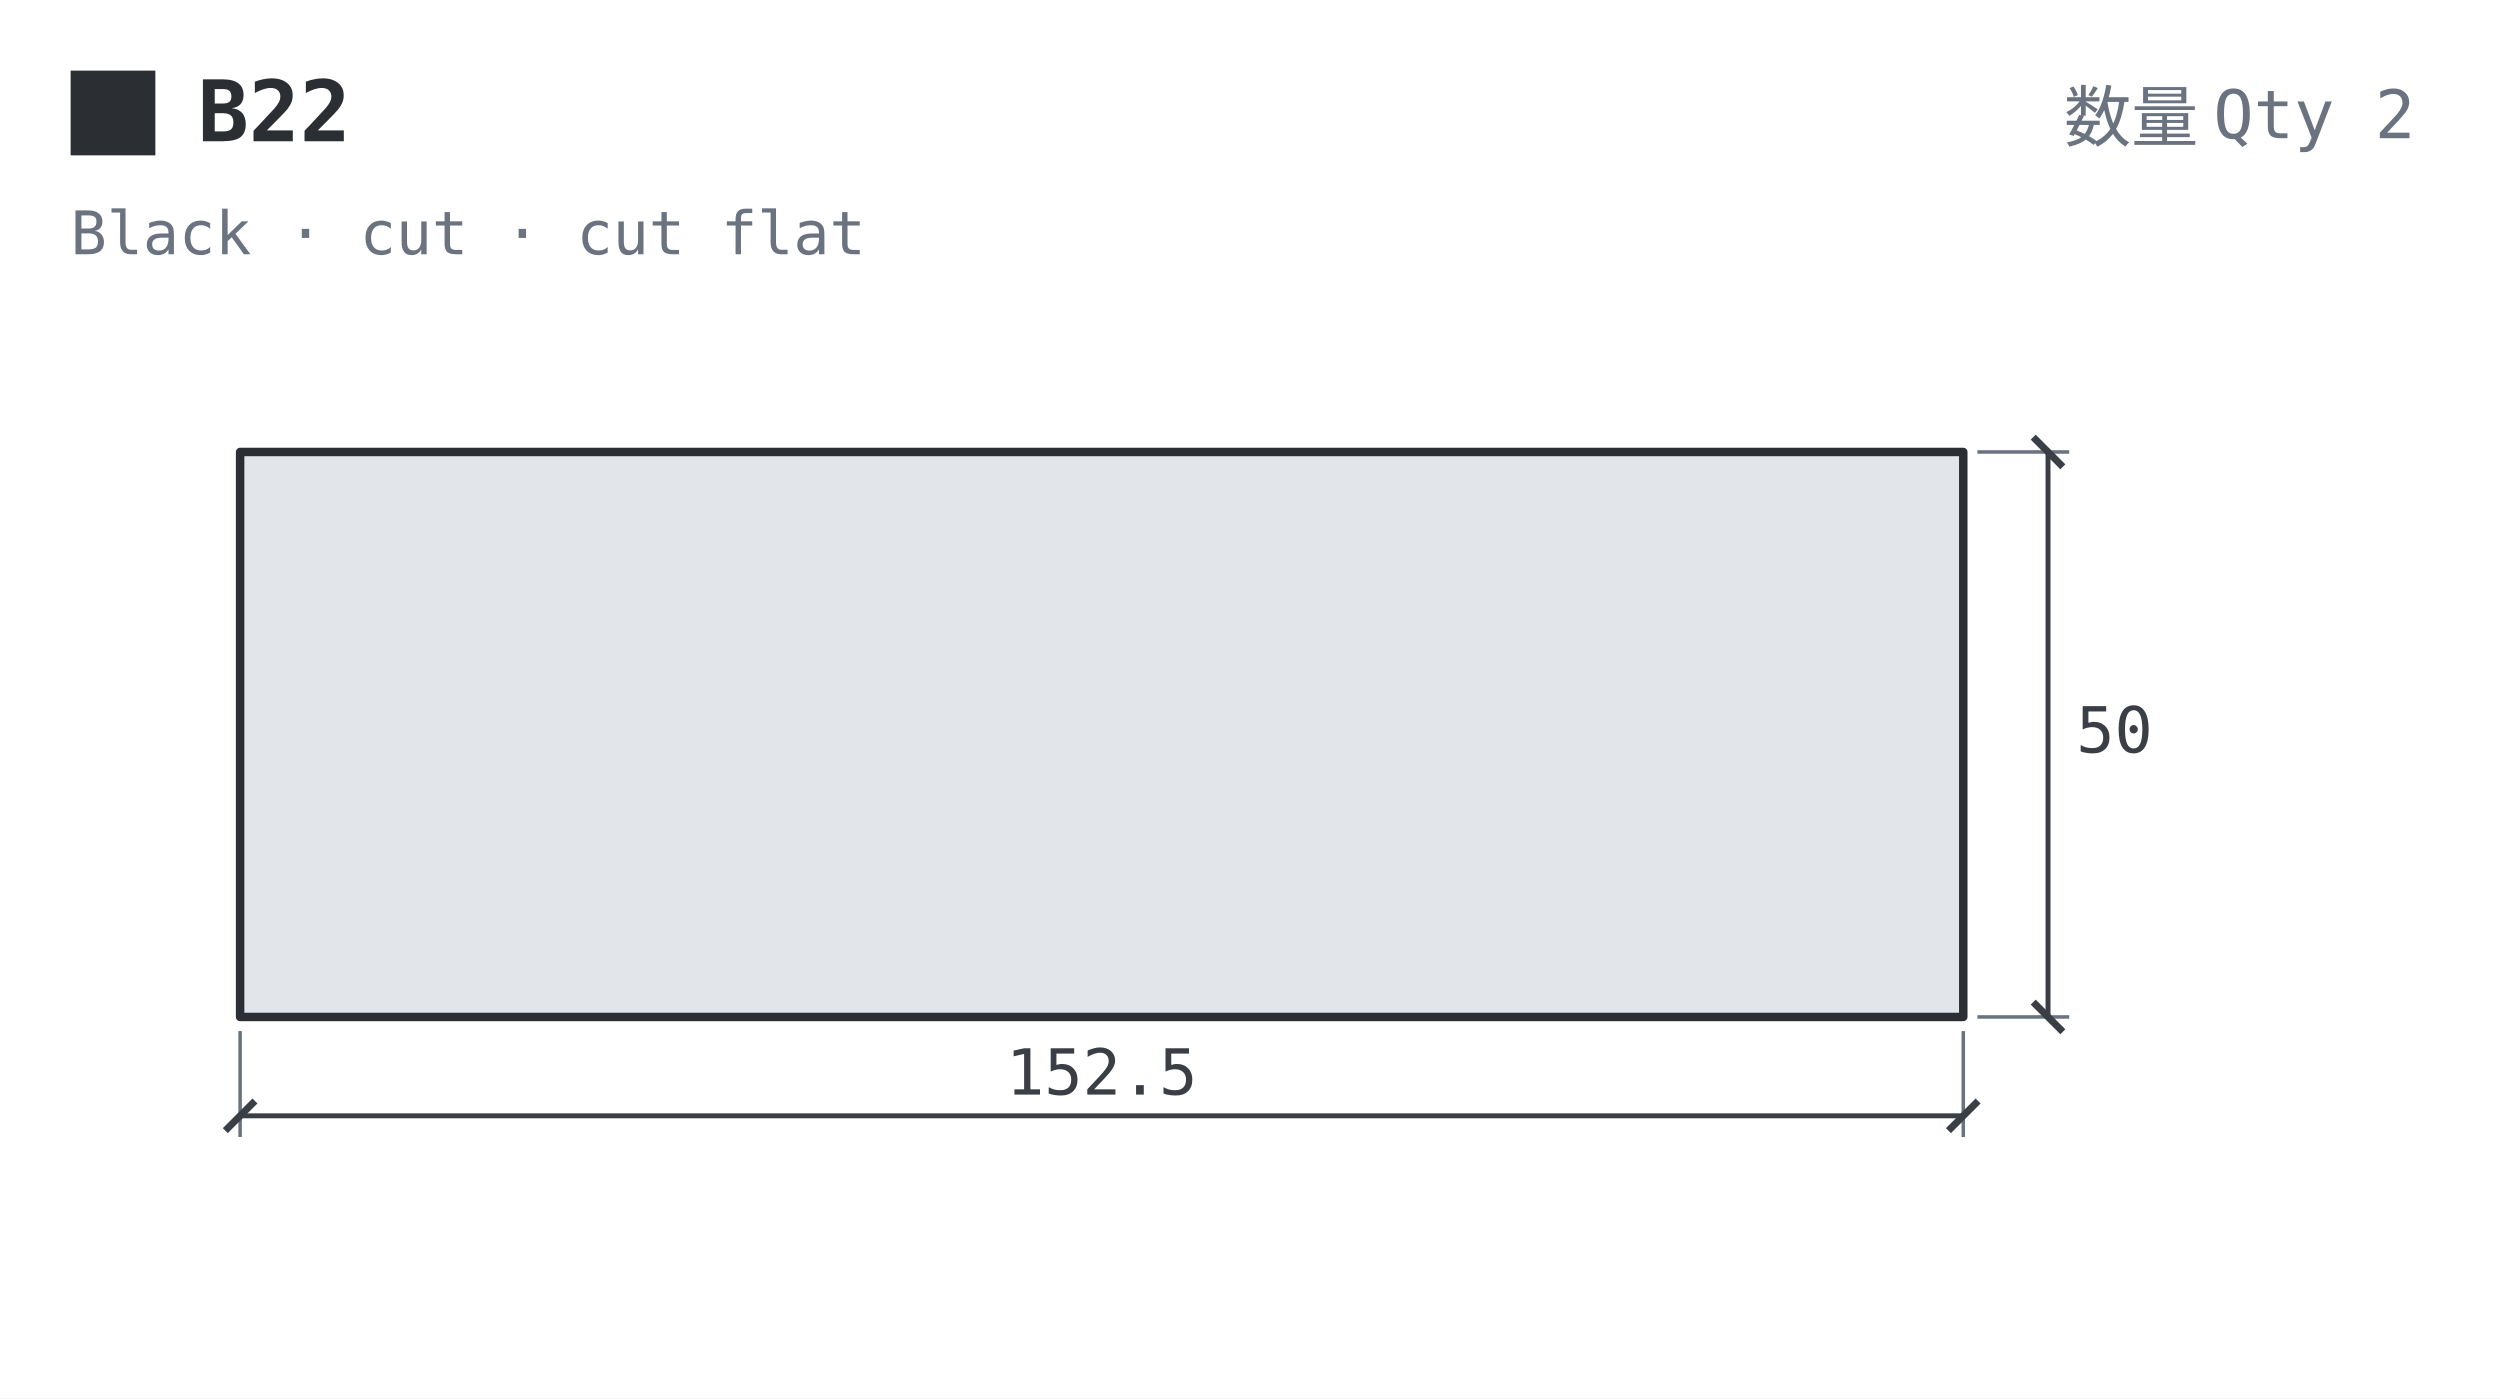
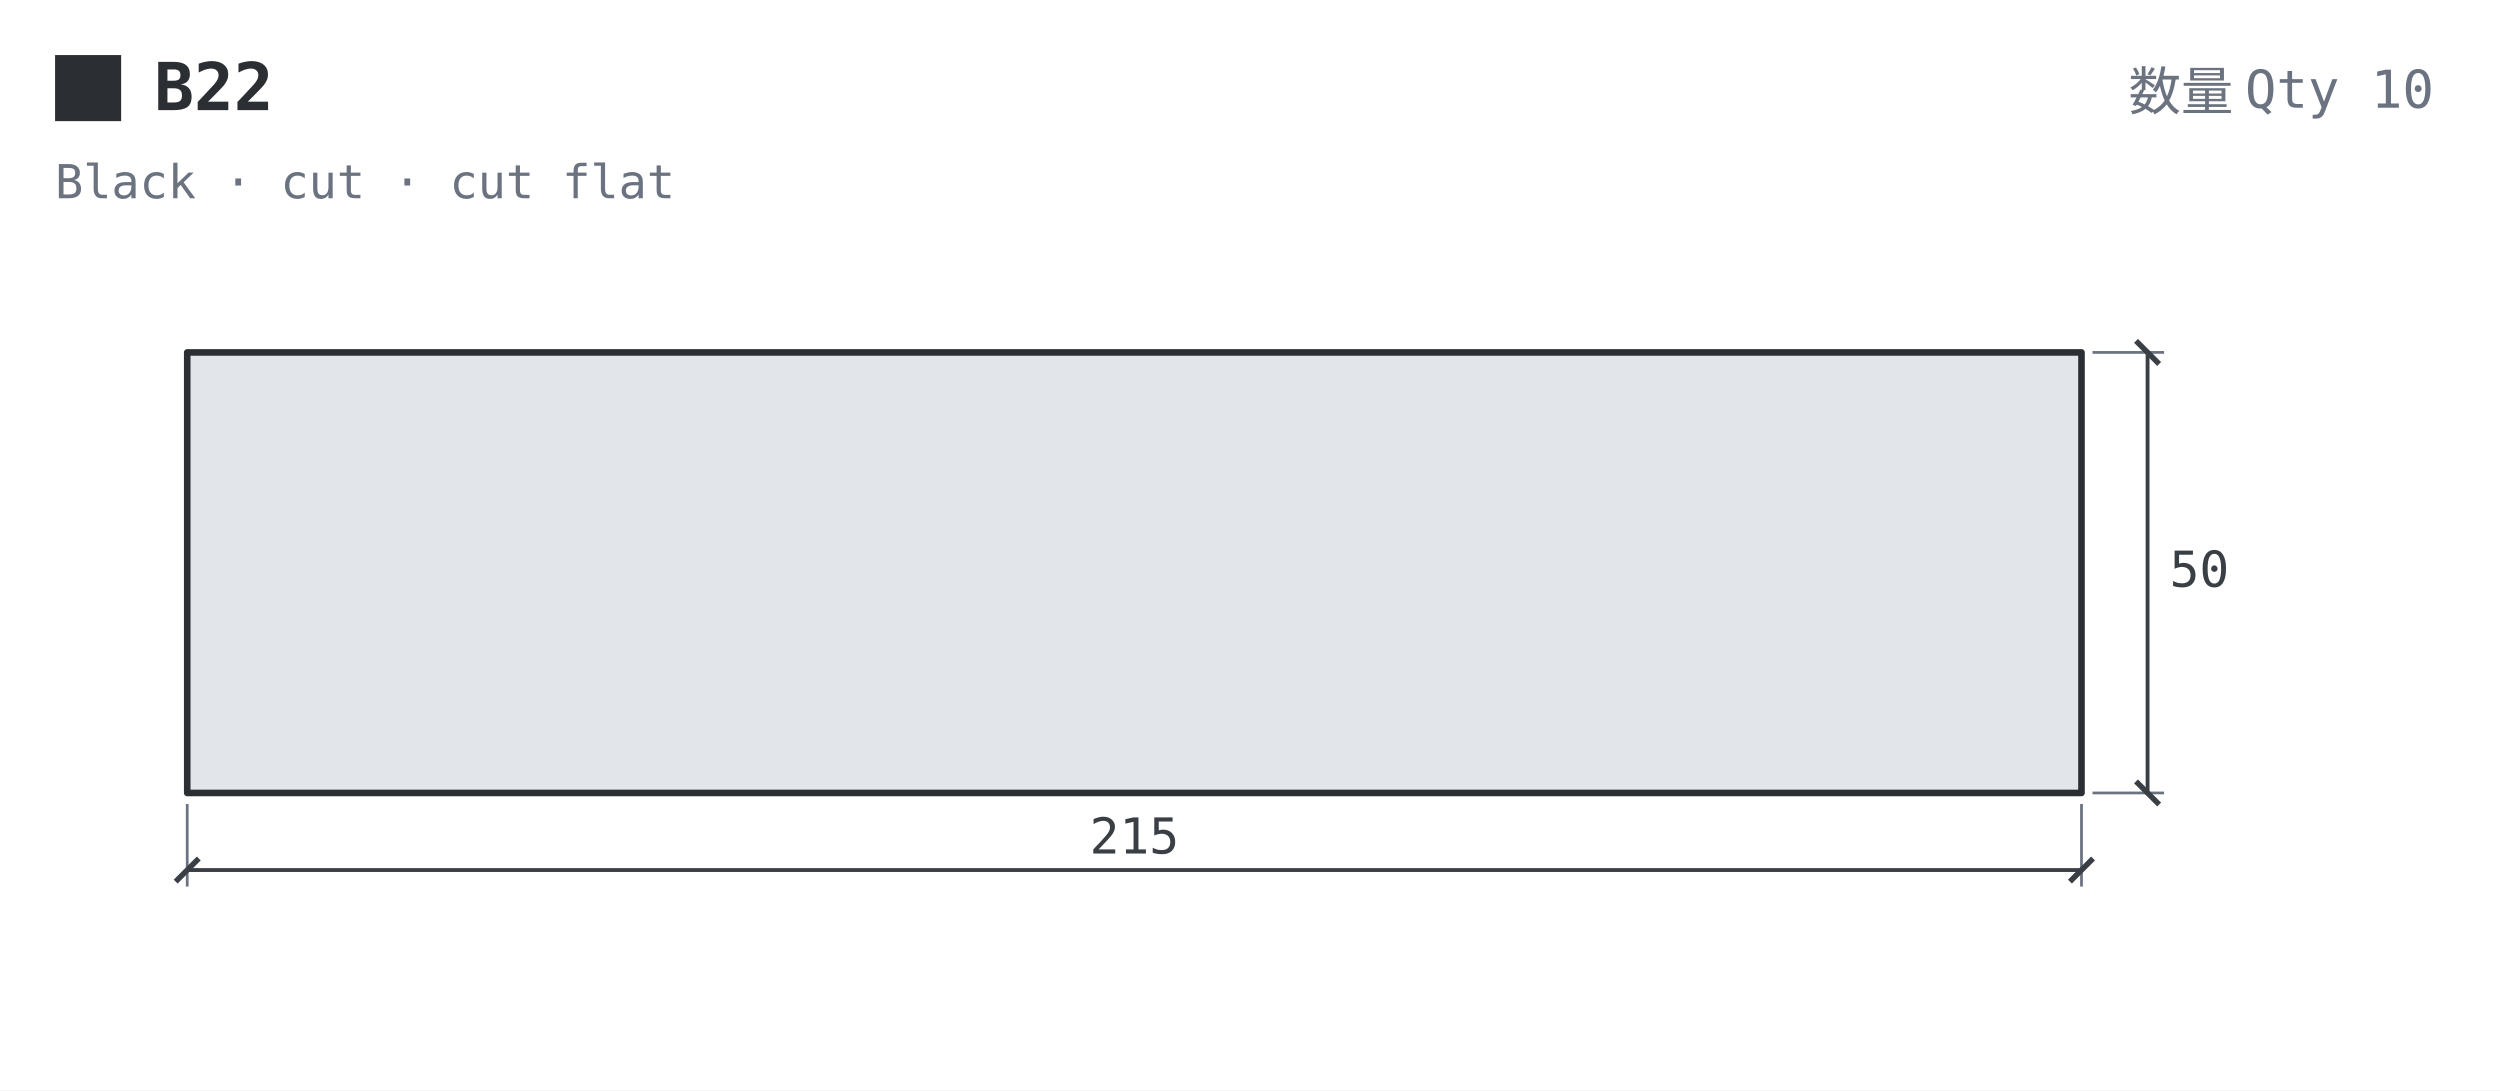
- <svg xmlns="http://www.w3.org/2000/svg" viewBox="0 0 354 198" width="354" height="198">
-   <rect width="354" height="198" fill="#ffffff" />
+ <svg xmlns="http://www.w3.org/2000/svg" viewBox="0 0 454 198" width="454" height="198">
+   <rect width="454" height="198" fill="#ffffff" />
  <rect x="10.0" y="10.0" width="12.0" height="12.0" fill="#2b2e33" stroke="none" />
  <text x="28.0" y="20.0" font-family="ui-monospace,'SFMono-Regular',Menlo,Consolas,monospace" font-size="12" fill="#2b2e33" text-anchor="start" font-weight="600">B22</text>
-   <text x="342.0" y="20.0" font-family="ui-monospace,'SFMono-Regular',Menlo,Consolas,monospace" font-size="9.5" fill="#6b7280" text-anchor="end">数量 Qty 2</text>
+   <text x="442.0" y="20.0" font-family="ui-monospace,'SFMono-Regular',Menlo,Consolas,monospace" font-size="9.5" fill="#6b7280" text-anchor="end">数量 Qty 10</text>
  <text x="10.0" y="36.0" font-family="ui-monospace,'SFMono-Regular',Menlo,Consolas,monospace" font-size="8.5" fill="#6b7280" text-anchor="start">Black · cut · cut flat</text>
-   <polygon points="34.0,144.0 278.0,144.0 278.0,64.0 34.0,64.0" fill="#e2e5ea" stroke="#2b2e33" stroke-width="1.2" stroke-linejoin="round" />
+   <polygon points="34.0,144.0 378.0,144.0 378.0,64.0 34.0,64.0" fill="#e2e5ea" stroke="#2b2e33" stroke-width="1.2" stroke-linejoin="round" />
  <line x1="34.0" y1="146.0" x2="34.0" y2="161.0" stroke="#6b7280" stroke-width="0.5" />
-   <line x1="278.0" y1="146.0" x2="278.0" y2="161.0" stroke="#6b7280" stroke-width="0.5" />
-   <line x1="34.0" y1="158.0" x2="278.0" y2="158.0" stroke="#3a3f45" stroke-width="0.7" />
+   <line x1="378.0" y1="146.0" x2="378.0" y2="161.0" stroke="#6b7280" stroke-width="0.5" />
+   <line x1="34.0" y1="158.0" x2="378.0" y2="158.0" stroke="#3a3f45" stroke-width="0.7" />
  <line x1="31.9" y1="160.1" x2="36.1" y2="155.9" stroke="#3a3f45" stroke-width="1" />
-   <line x1="275.9" y1="160.1" x2="280.1" y2="155.9" stroke="#3a3f45" stroke-width="1" />
-   <text x="156.0" y="155.0" font-family="ui-monospace,'SFMono-Regular',Menlo,Consolas,monospace" font-size="9" fill="#3a3f45" text-anchor="middle">152.5</text>
-   <line x1="280.0" y1="64.0" x2="293.0" y2="64.0" stroke="#6b7280" stroke-width="0.5" />
-   <line x1="280.0" y1="144.0" x2="293.0" y2="144.0" stroke="#6b7280" stroke-width="0.5" />
-   <line x1="290.0" y1="64.0" x2="290.0" y2="144.0" stroke="#3a3f45" stroke-width="0.7" />
-   <line x1="287.9" y1="61.9" x2="292.1" y2="66.1" stroke="#3a3f45" stroke-width="1" />
-   <line x1="287.9" y1="141.9" x2="292.1" y2="146.1" stroke="#3a3f45" stroke-width="1" />
-   <text x="294.0" y="104.0" font-family="ui-monospace,'SFMono-Regular',Menlo,Consolas,monospace" font-size="9" fill="#3a3f45" text-anchor="start" dominant-baseline="middle">50</text>
+   <line x1="375.9" y1="160.1" x2="380.1" y2="155.9" stroke="#3a3f45" stroke-width="1" />
+   <text x="206.0" y="155.0" font-family="ui-monospace,'SFMono-Regular',Menlo,Consolas,monospace" font-size="9" fill="#3a3f45" text-anchor="middle">215</text>
+   <line x1="380.0" y1="64.0" x2="393.0" y2="64.0" stroke="#6b7280" stroke-width="0.5" />
+   <line x1="380.0" y1="144.0" x2="393.0" y2="144.0" stroke="#6b7280" stroke-width="0.5" />
+   <line x1="390.0" y1="64.0" x2="390.0" y2="144.0" stroke="#3a3f45" stroke-width="0.7" />
+   <line x1="387.9" y1="61.9" x2="392.1" y2="66.1" stroke="#3a3f45" stroke-width="1" />
+   <line x1="387.9" y1="141.9" x2="392.1" y2="146.1" stroke="#3a3f45" stroke-width="1" />
+   <text x="394.0" y="104.0" font-family="ui-monospace,'SFMono-Regular',Menlo,Consolas,monospace" font-size="9" fill="#3a3f45" text-anchor="start" dominant-baseline="middle">50</text>
</svg>
